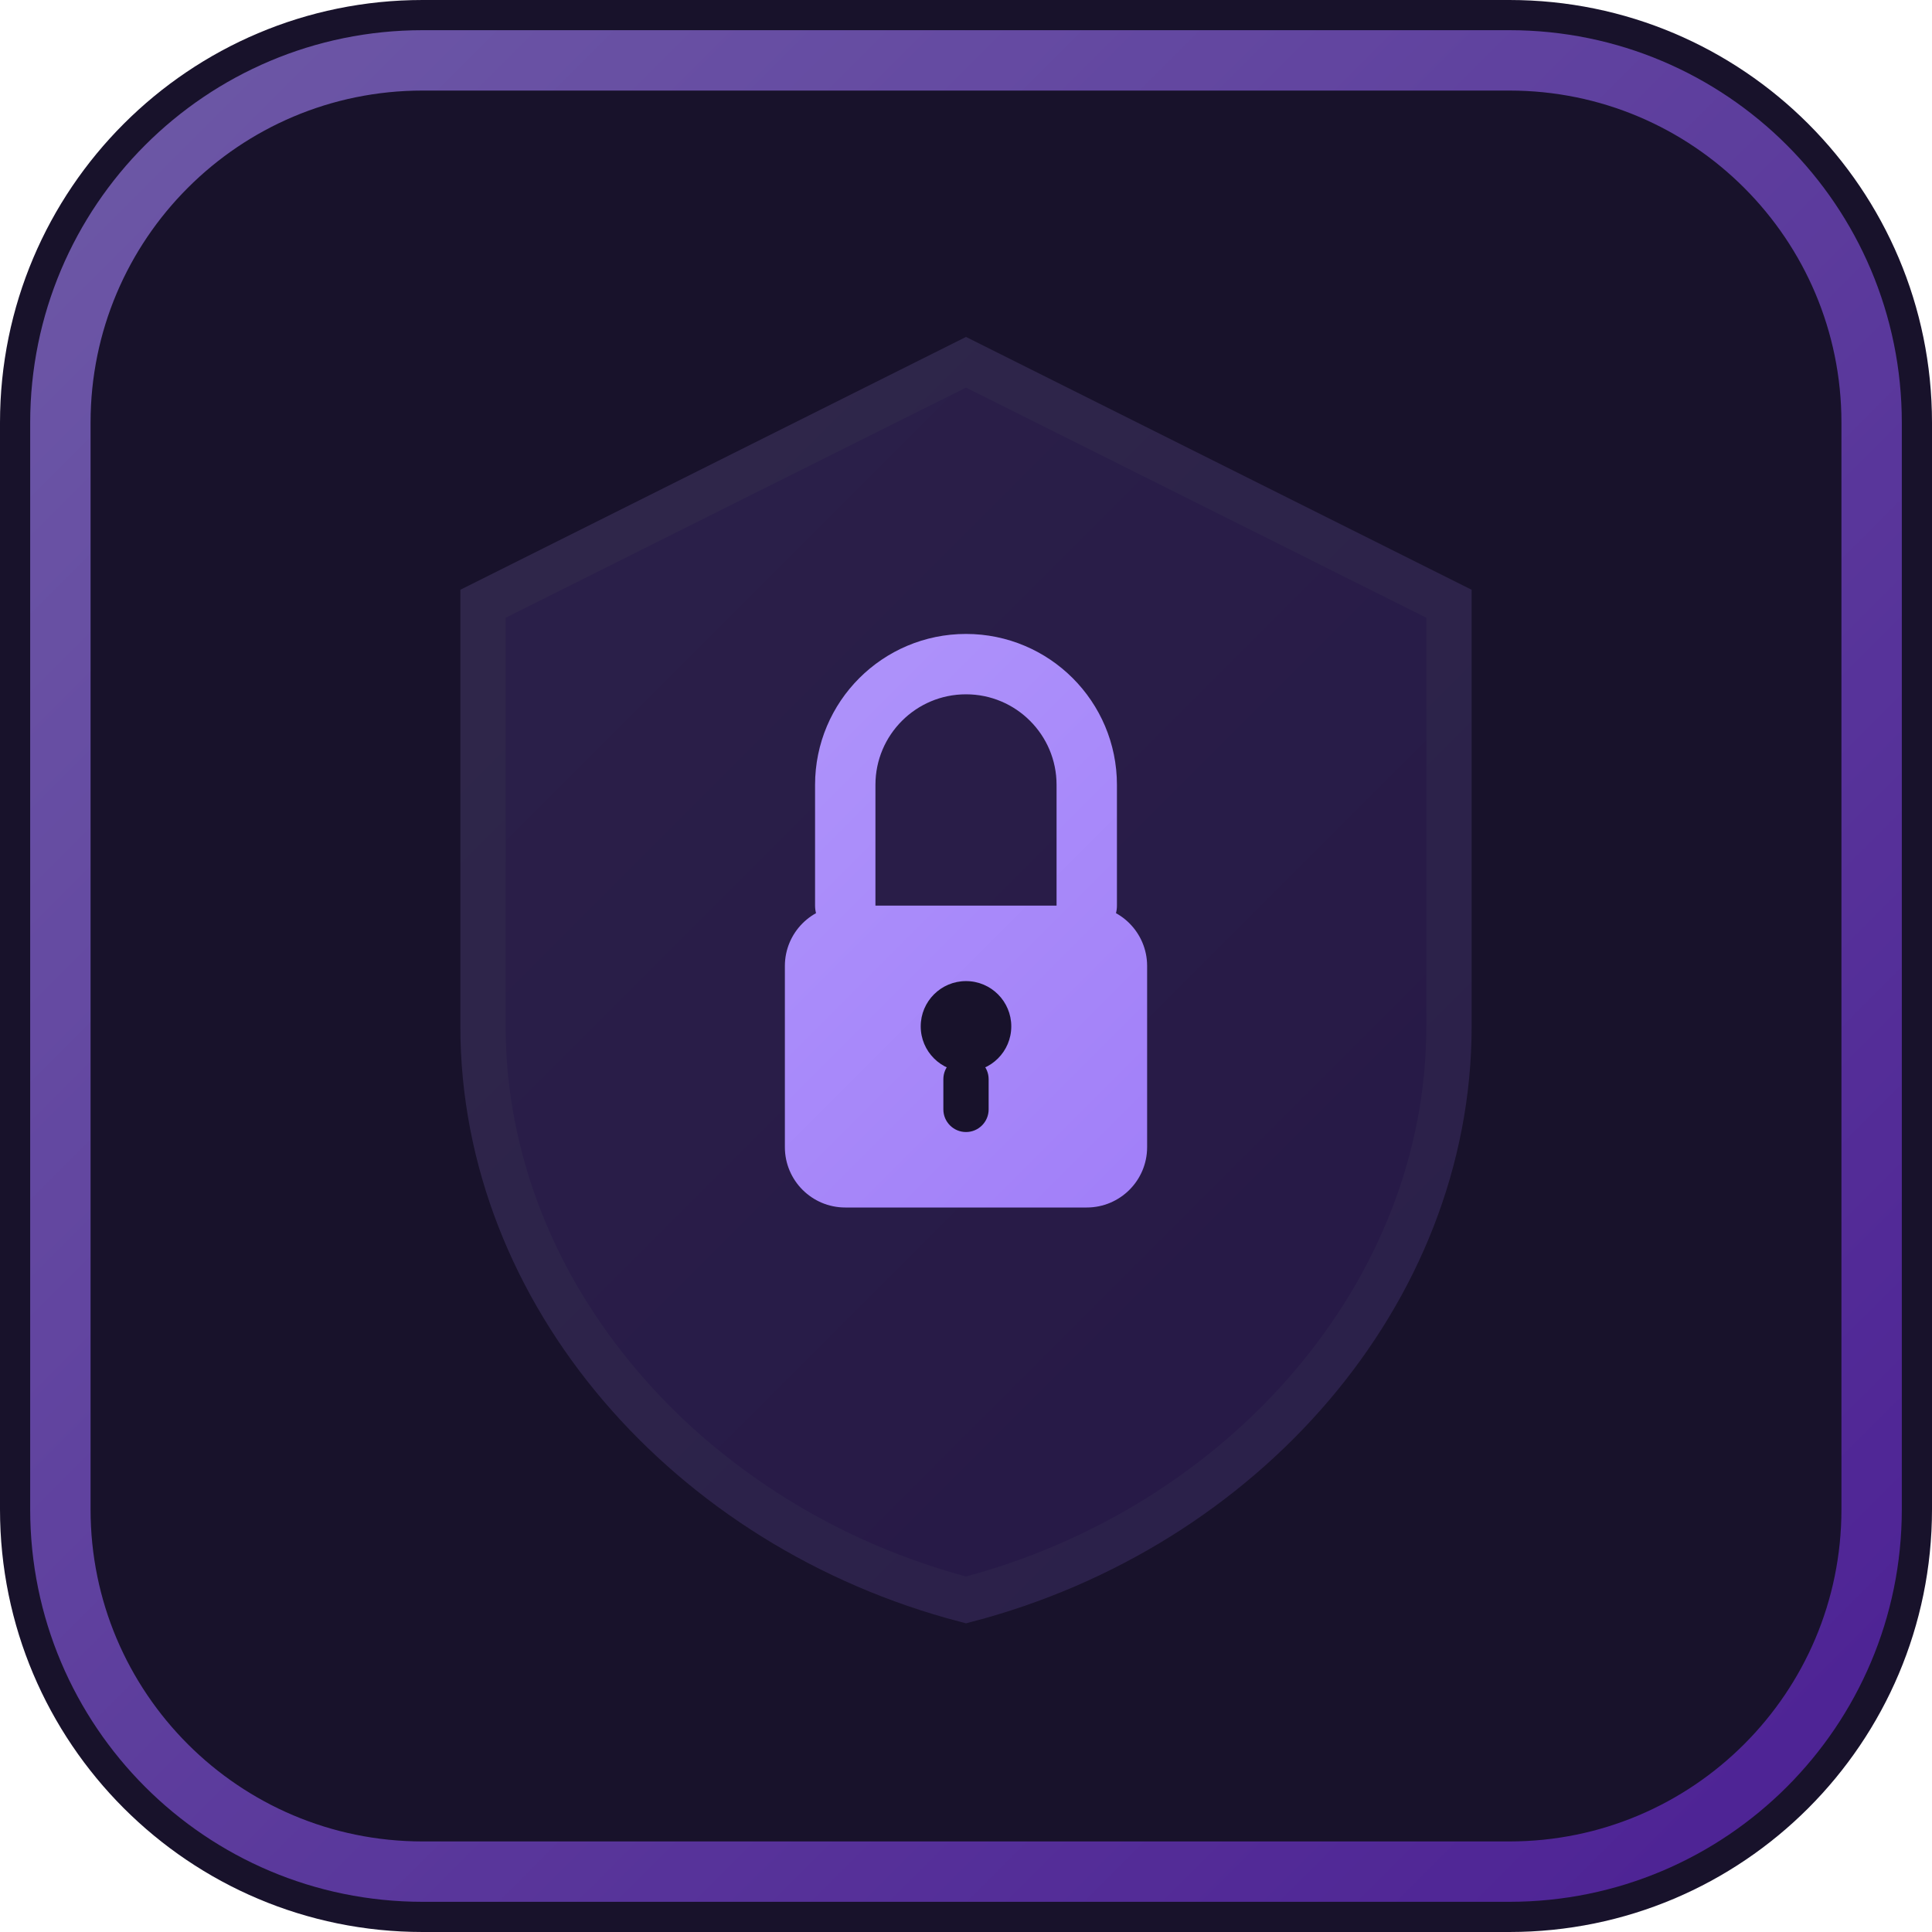
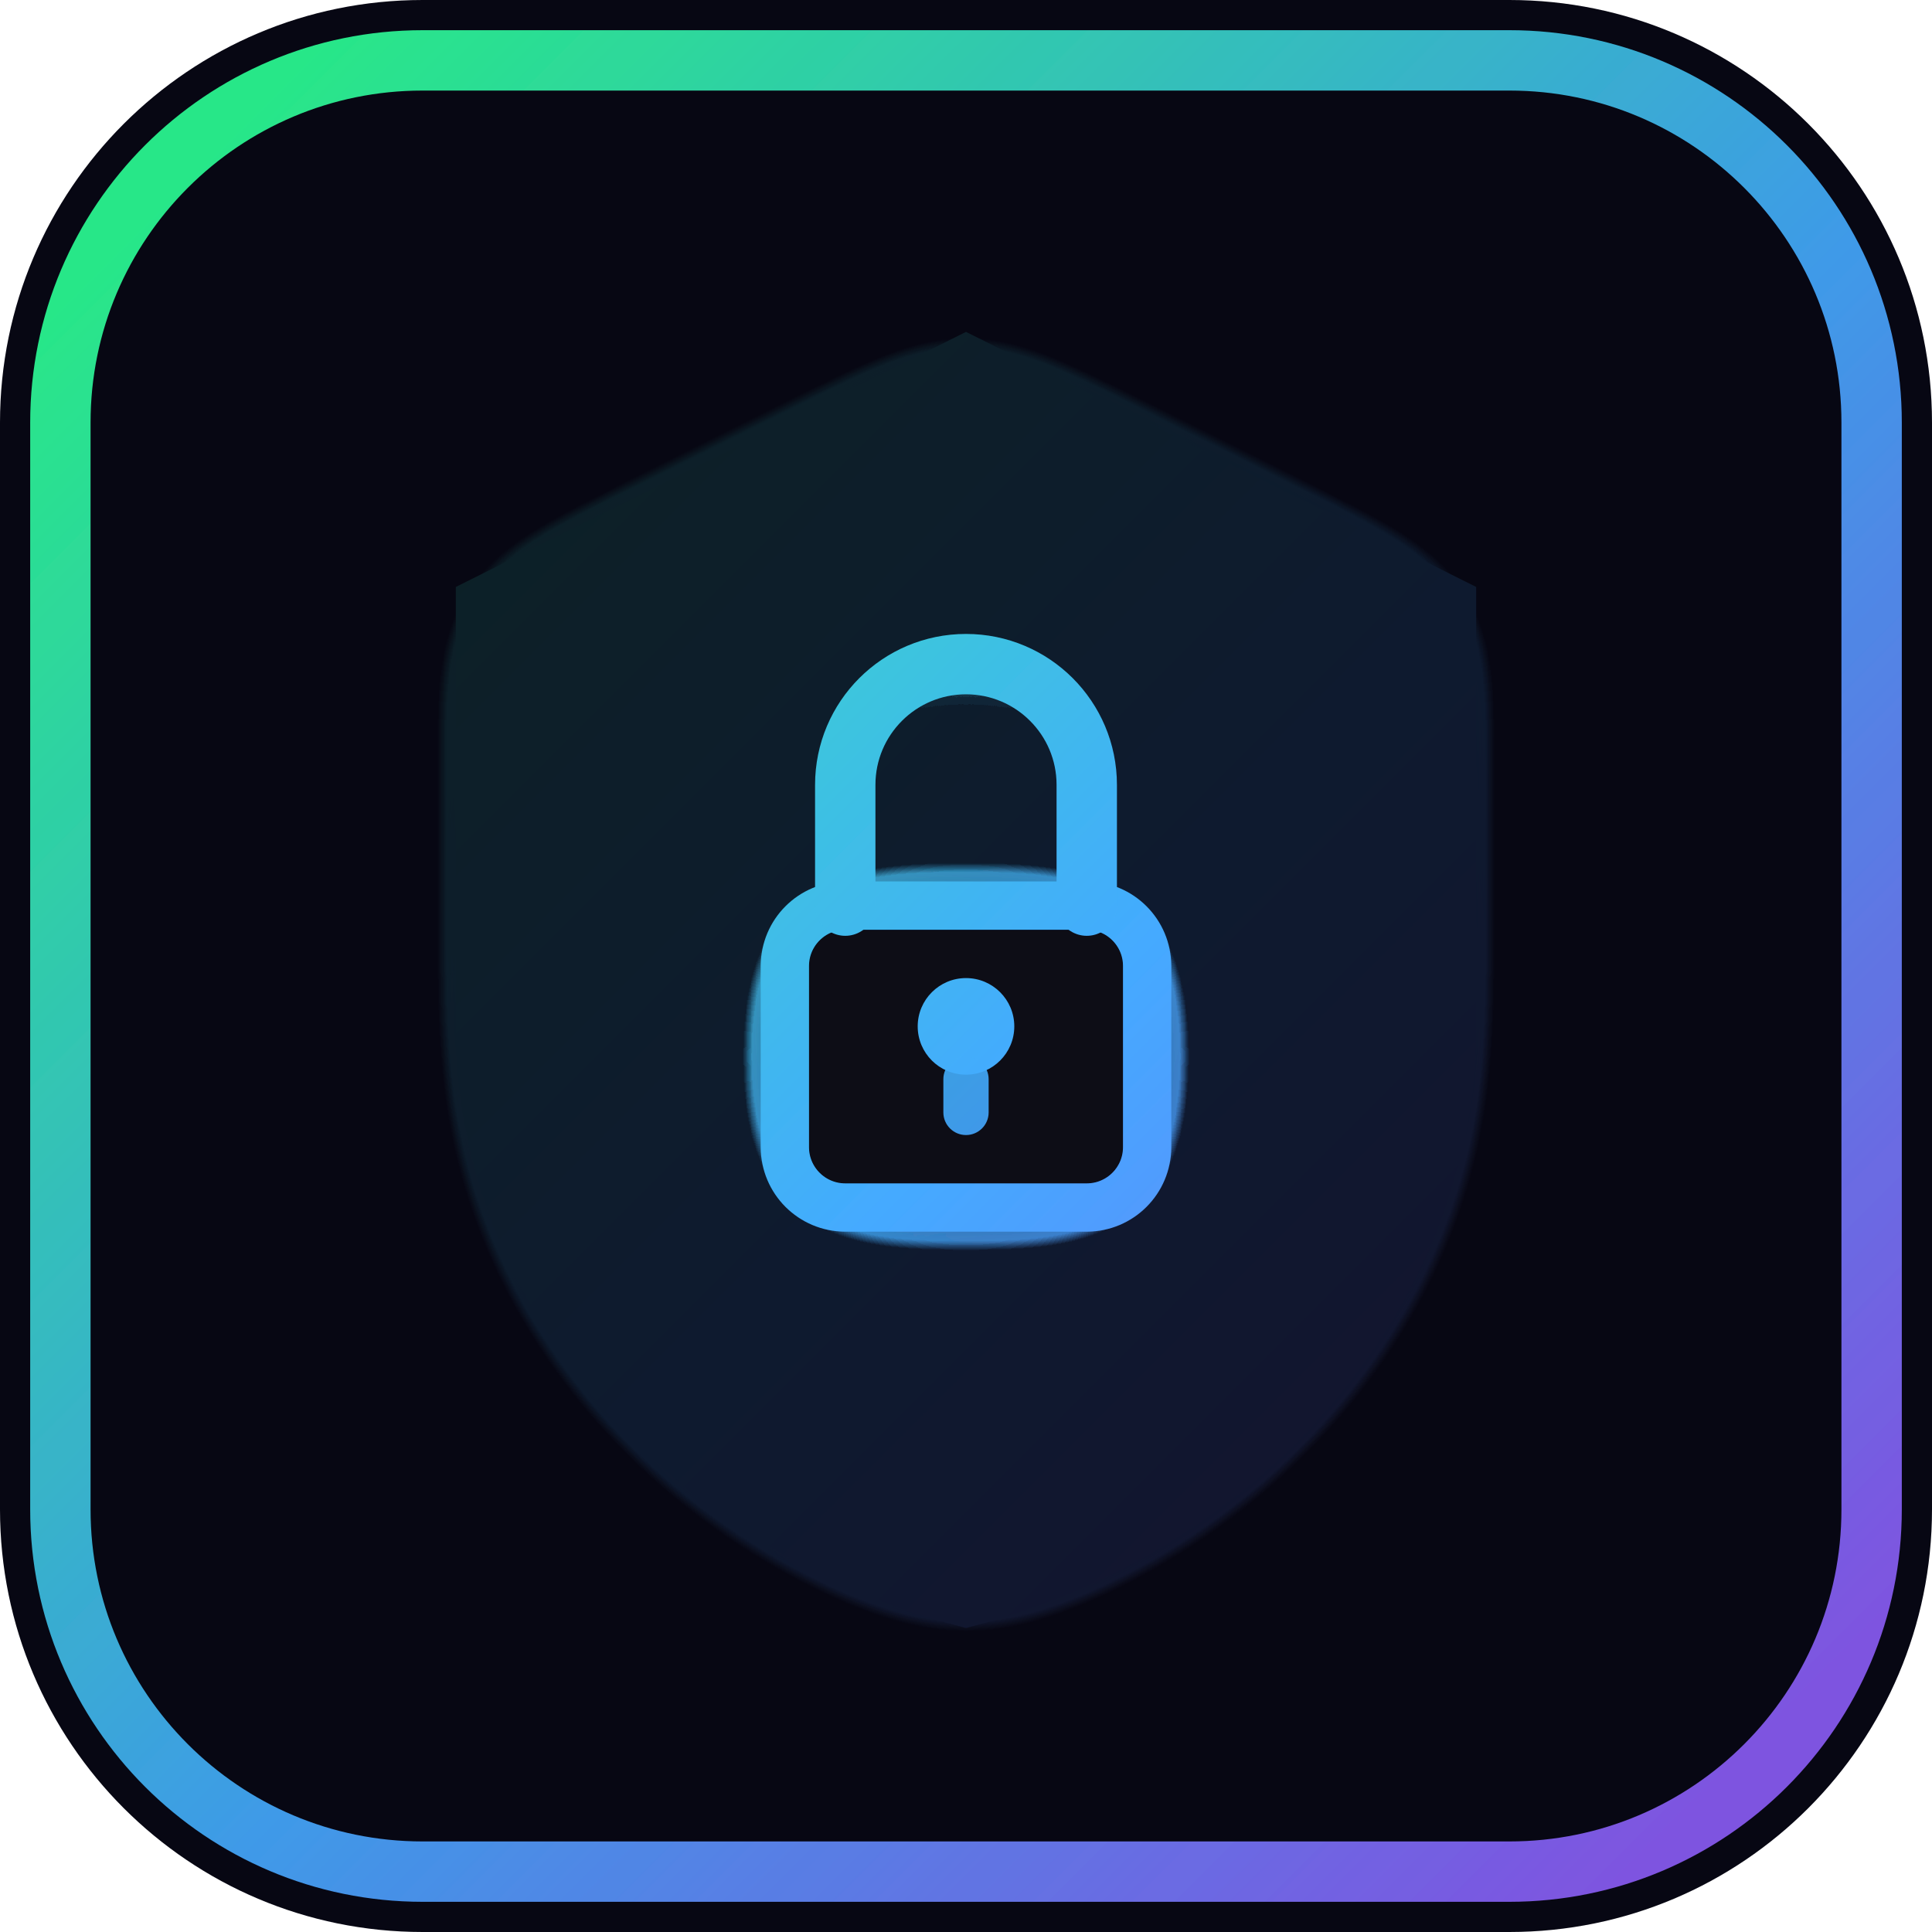
<svg xmlns="http://www.w3.org/2000/svg" viewBox="0 0 64 64" fill="none">
  <defs>
-     <linearGradient id="g1" x1="0" y1="0" x2="64" y2="64" gradientUnits="userSpaceOnUse">
-       <stop offset="0%" stop-color="#a78bfa" />
-       <stop offset="100%" stop-color="#6d28d9" />
-     </linearGradient>
-     <linearGradient id="g2" x1="0" y1="0" x2="64" y2="64" gradientUnits="userSpaceOnUse">
-       <stop offset="0%" stop-color="#c4b5fd" />
+     <linearGradient id="brand" x1="6" y1="6" x2="58" y2="58" gradientUnits="userSpaceOnUse">
+       <stop offset="0%" stop-color="#2cff95" />
+       <stop offset="55%" stop-color="#44aaff" />
      <stop offset="100%" stop-color="#8b5cf6" />
    </linearGradient>
+     <filter id="glowBrand" x="-50%" y="-50%" width="200%" height="200%">
+       <feGaussianBlur stdDeviation="2.2" result="blur" />
+       <feColorMatrix in="blur" type="matrix" values="           1 0 0 0 0           0 1 0 0 0           0 0 1 0 0           0 0 0 18 -7" result="glow" />
+       <feMerge>
+         <feMergeNode in="glow" />
+         <feMergeNode in="SourceGraphic" />
+       </feMerge>
+     </filter>
  </defs>
-   <rect width="64" height="64" rx="14" fill="#18122B" />
-   <rect x="2" y="2" width="60" height="60" rx="12" stroke="url(#g1)" stroke-width="2" fill="none" opacity="0.6" />
-   <path d="M32 12L48 20V34C48 42.837 41.18 50.603 32 53C22.82 50.603 16 42.837 16 34V20L32 12Z" fill="url(#g1)" opacity="0.15" stroke="url(#g2)" stroke-width="1.5" />
-   <rect x="26" y="30" width="12" height="10" rx="2" fill="url(#g2)" />
-   <path d="M28 30V26C28 23.791 29.791 22 32 22C34.209 22 36 23.791 36 26V30" stroke="url(#g2)" stroke-width="2" fill="none" stroke-linecap="round" />
-   <circle cx="32" cy="34" r="1.5" fill="#18122B" />
-   <rect x="31.25" y="35" width="1.5" height="2.5" rx="0.75" fill="#18122B" />
+   <rect width="64" height="64" rx="14" fill="#070713" />
+   <rect x="2" y="2" width="60" height="60" rx="12" stroke="url(#brand)" stroke-width="2" fill="none" opacity="0.9" filter="url(#glowBrand)" />
+   <path d="M32 12L48 20V34C48 42.837 41.18 50.603 32 53C22.82 50.603 16 42.837 16 34V20L32 12Z" fill="url(#brand)" opacity="0.12" stroke="url(#brand)" stroke-width="1.8" filter="url(#glowBrand)" />
+   <rect x="26" y="30" width="12" height="10" rx="2" fill="#070713" stroke="url(#brand)" stroke-width="1.6" filter="url(#glowBrand)" />
+   <path d="M28 30V26C28 23.791 29.791 22 32 22C34.209 22 36 23.791 36 26V30" stroke="url(#brand)" stroke-width="2" fill="none" stroke-linecap="round" filter="url(#glowBrand)" />
+   <circle cx="32" cy="34" r="1.6" fill="url(#brand)" />
+   <rect x="31.25" y="35" width="1.5" height="2.6" rx="0.75" fill="url(#brand)" opacity="0.9" />
</svg>
